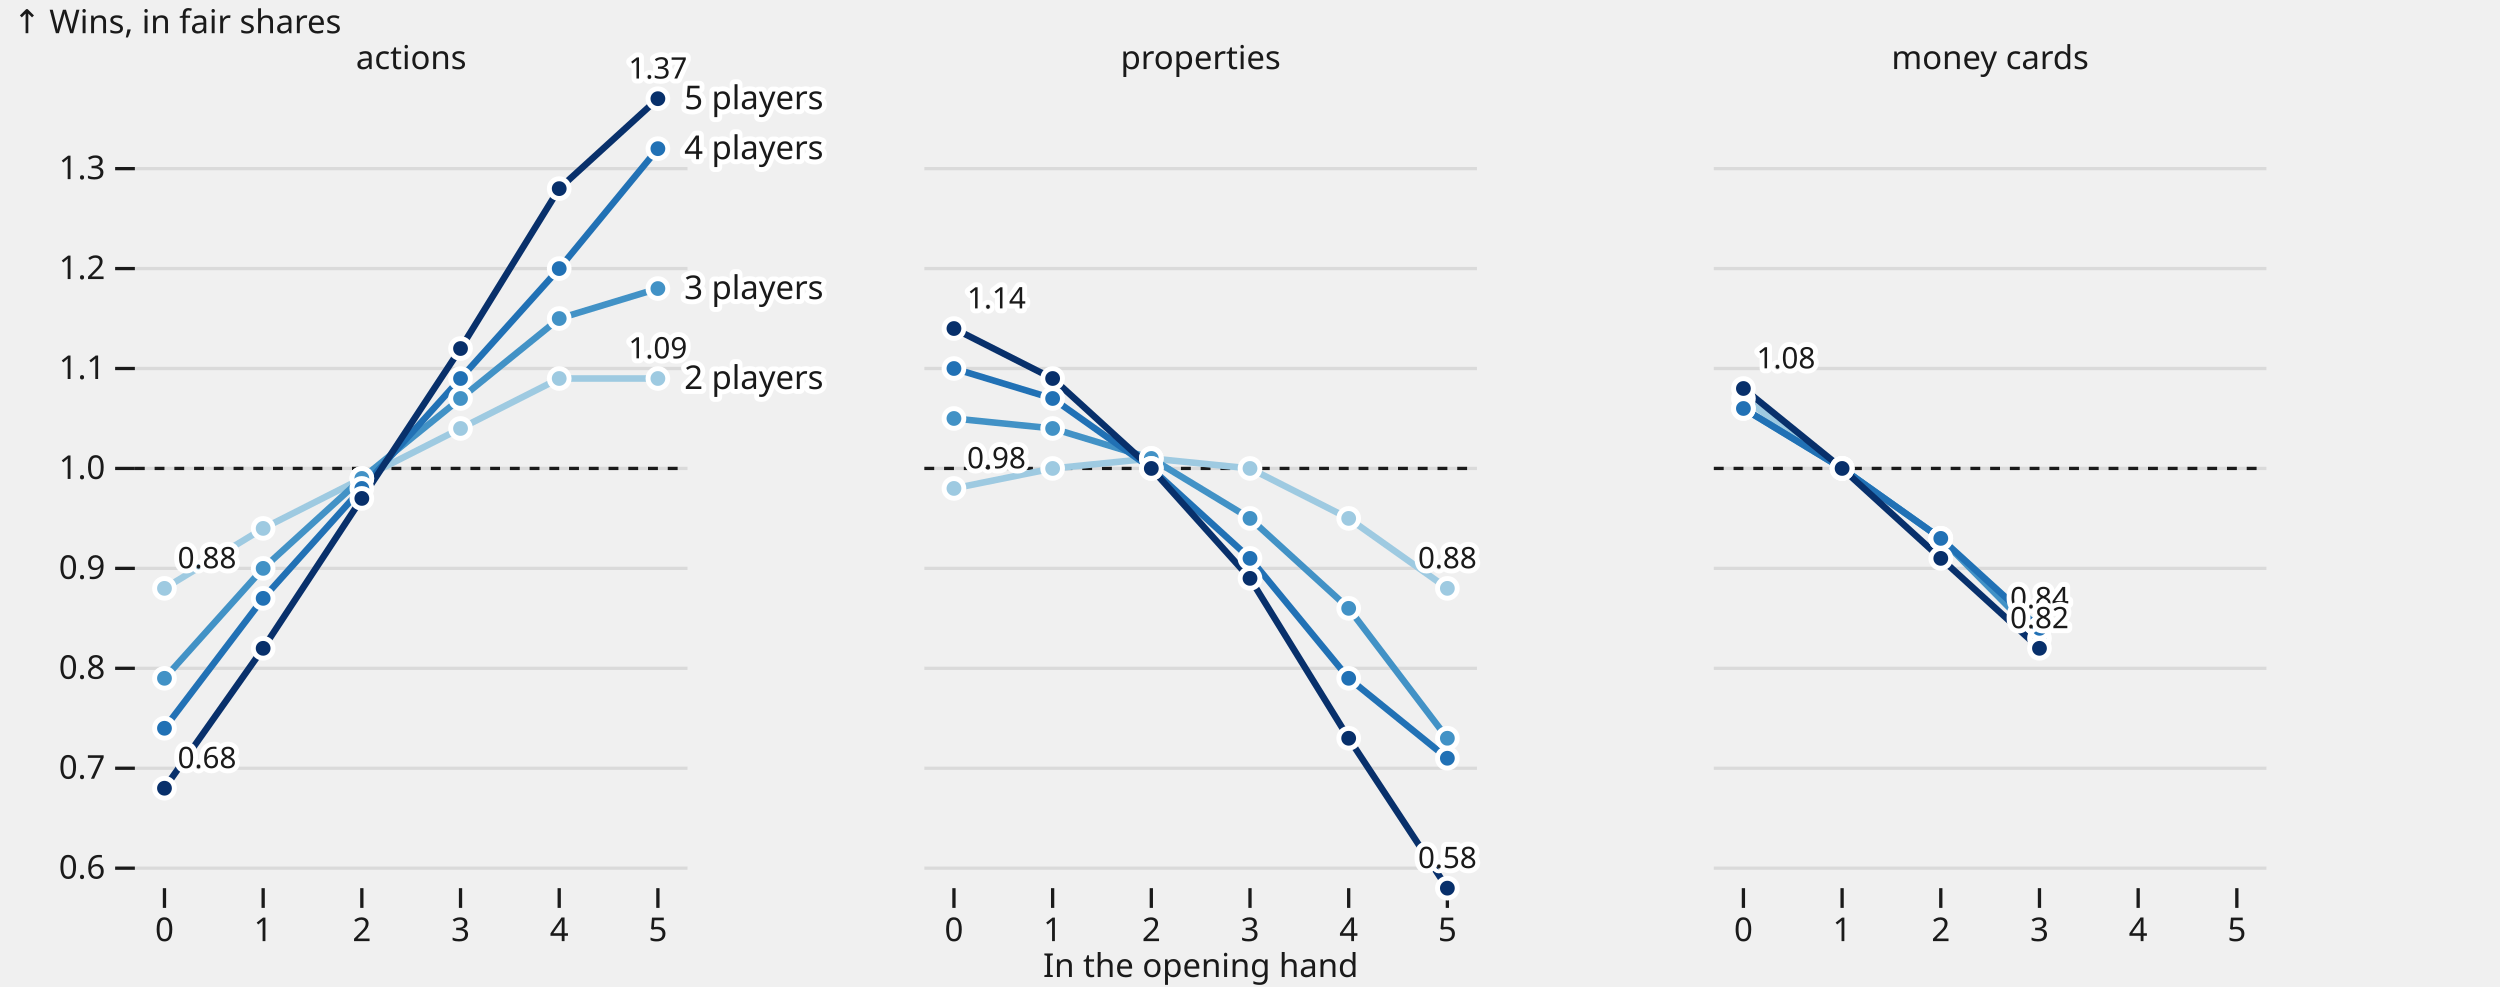
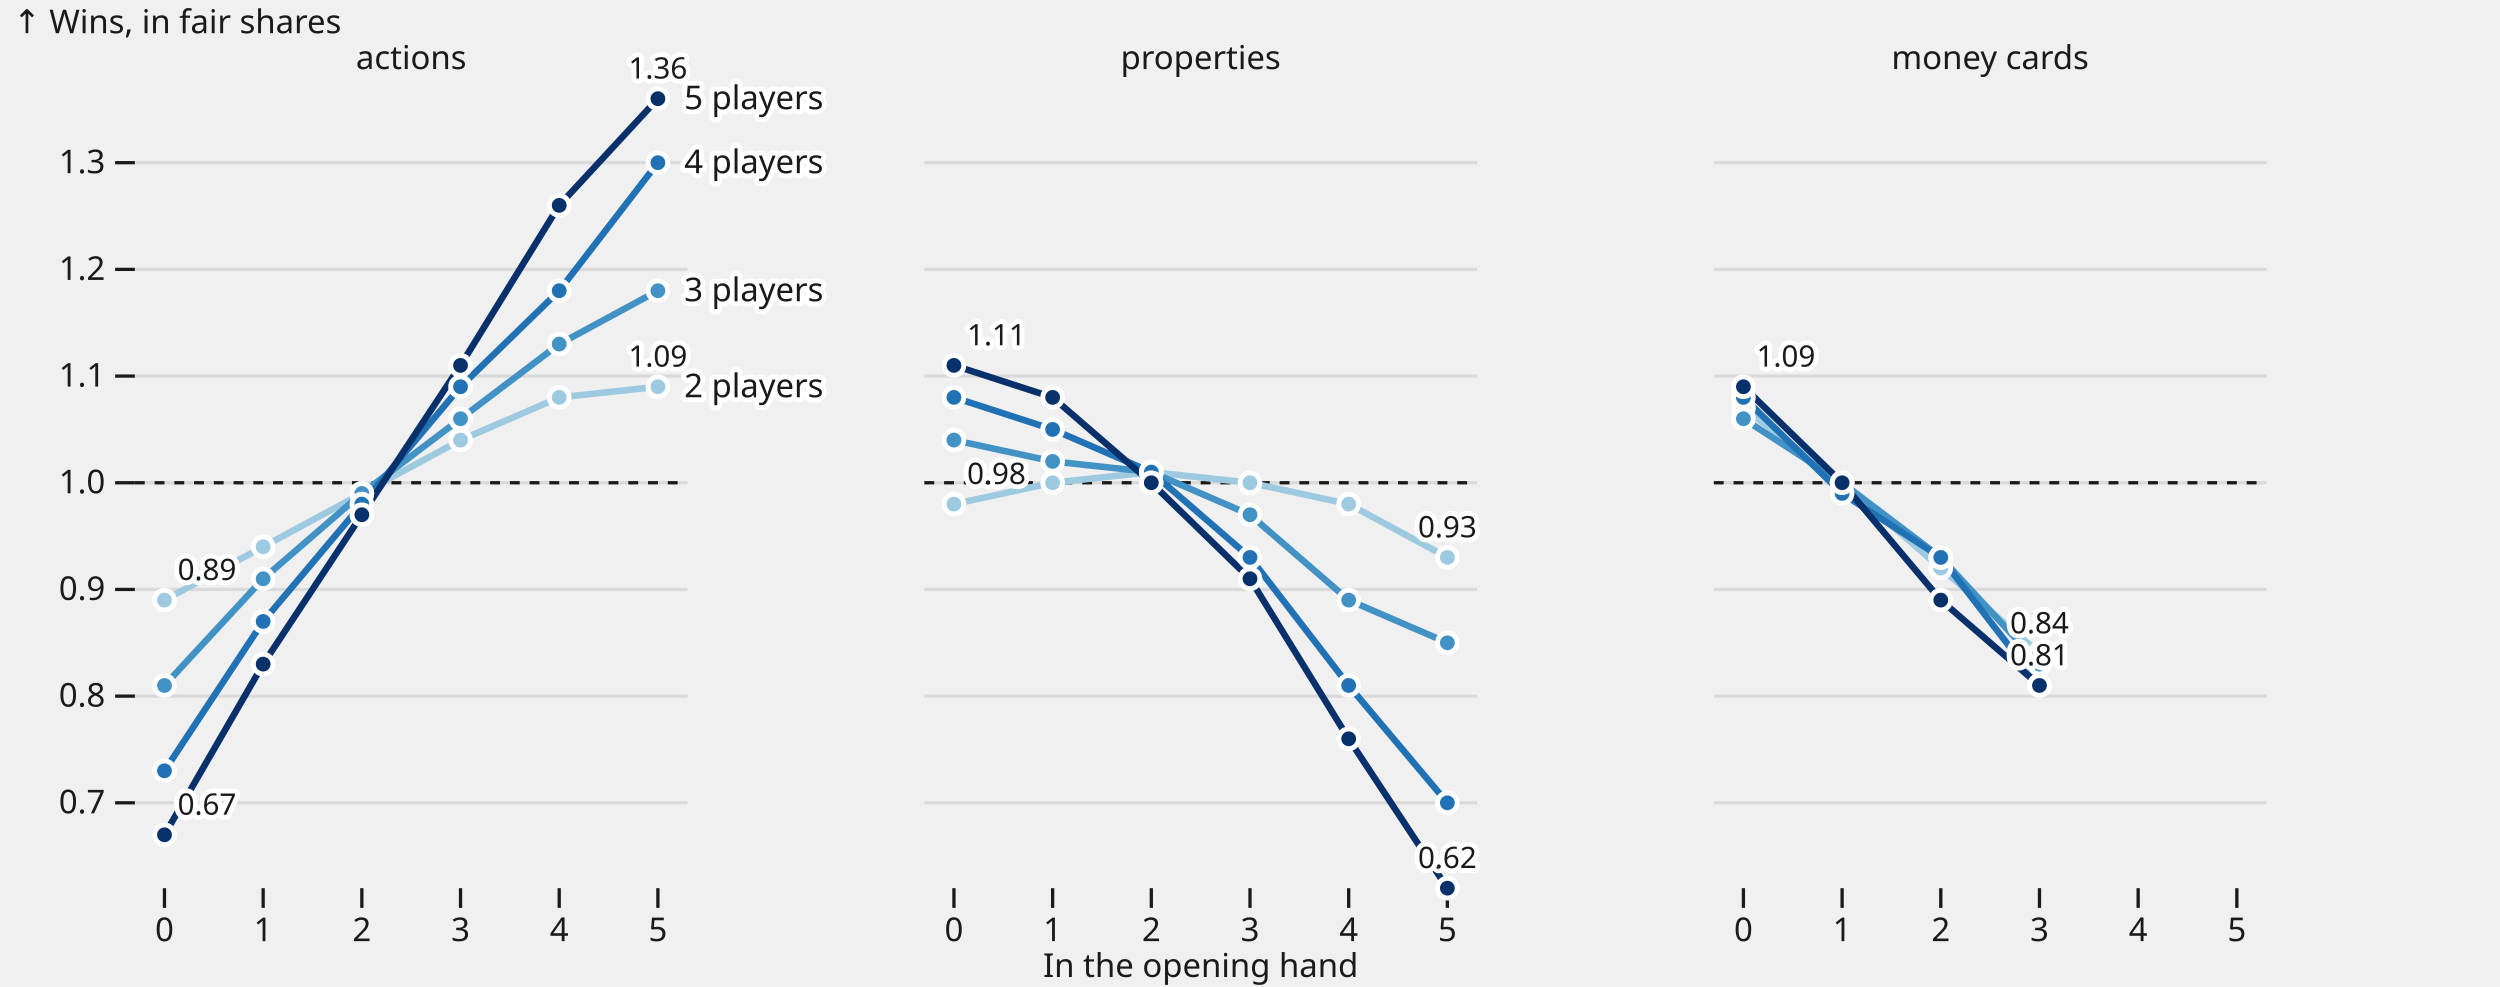
<svg xmlns="http://www.w3.org/2000/svg" class="plot-d6a7b5" fill="currentColor" font-family="system-ui, sans-serif" font-size="10" text-anchor="middle" width="760" height="300" viewBox="0 0 760 300" style="background: rgb(255, 255, 255); color: rgb(26, 26, 26);">
  <style>@media (prefers-color-scheme: dark) { :root { filter: invert(1) hue-rotate(180deg); background: none !important } }</style>
  <style>:where(.plot-d6a7b5) {
  --plot-background: white;
  display: block;
  height: auto;
  height: intrinsic;
  max-width: 100%;
}
:where(.plot-d6a7b5 text),
:where(.plot-d6a7b5 tspan) {
  white-space: pre;
}</style>
  <g aria-label="fx-axis tick label" transform="translate(0,-9)">
    <g transform="translate(1,0)">
      <text transform="translate(124,30)">actions</text>
    </g>
    <g transform="translate(241,0)">
      <text transform="translate(124,30)">properties</text>
    </g>
    <g transform="translate(481,0)">
      <text transform="translate(124,30)">money cards</text>
    </g>
  </g>
  <g aria-label="y-grid" aria-hidden="true">
    <g stroke="currentColor" stroke-opacity="0.1" transform="translate(1,0)">
-       <line x1="40" x2="208" y1="263.924" y2="263.924" />
-       <line x1="40" x2="208" y1="233.544" y2="233.544" />
-       <line x1="40" x2="208" y1="203.165" y2="203.165" />
-       <line x1="40" x2="208" y1="172.785" y2="172.785" />
-       <line x1="40" x2="208" y1="142.405" y2="142.405" />
-       <line x1="40" x2="208" y1="112.025" y2="112.025" />
-       <line x1="40" x2="208" y1="81.646" y2="81.646" />
-       <line x1="40" x2="208" y1="51.266" y2="51.266" />
+       <line x1="40" x2="208" y1="244.054" y2="244.054" />
+       <line x1="40" x2="208" y1="211.622" y2="211.622" />
+       <line x1="40" x2="208" y1="179.189" y2="179.189" />
+       <line x1="40" x2="208" y1="146.757" y2="146.757" />
+       <line x1="40" x2="208" y1="114.324" y2="114.324" />
+       <line x1="40" x2="208" y1="81.892" y2="81.892" />
+       <line x1="40" x2="208" y1="49.459" y2="49.459" />
    </g>
    <g stroke="currentColor" stroke-opacity="0.1" transform="translate(241,0)">
-       <line x1="40" x2="208" y1="263.924" y2="263.924" />
-       <line x1="40" x2="208" y1="233.544" y2="233.544" />
-       <line x1="40" x2="208" y1="203.165" y2="203.165" />
-       <line x1="40" x2="208" y1="172.785" y2="172.785" />
-       <line x1="40" x2="208" y1="142.405" y2="142.405" />
-       <line x1="40" x2="208" y1="112.025" y2="112.025" />
-       <line x1="40" x2="208" y1="81.646" y2="81.646" />
-       <line x1="40" x2="208" y1="51.266" y2="51.266" />
+       <line x1="40" x2="208" y1="244.054" y2="244.054" />
+       <line x1="40" x2="208" y1="211.622" y2="211.622" />
+       <line x1="40" x2="208" y1="179.189" y2="179.189" />
+       <line x1="40" x2="208" y1="146.757" y2="146.757" />
+       <line x1="40" x2="208" y1="114.324" y2="114.324" />
+       <line x1="40" x2="208" y1="81.892" y2="81.892" />
+       <line x1="40" x2="208" y1="49.459" y2="49.459" />
    </g>
    <g stroke="currentColor" stroke-opacity="0.1" transform="translate(481,0)">
-       <line x1="40" x2="208" y1="263.924" y2="263.924" />
-       <line x1="40" x2="208" y1="233.544" y2="233.544" />
-       <line x1="40" x2="208" y1="203.165" y2="203.165" />
-       <line x1="40" x2="208" y1="172.785" y2="172.785" />
-       <line x1="40" x2="208" y1="142.405" y2="142.405" />
-       <line x1="40" x2="208" y1="112.025" y2="112.025" />
-       <line x1="40" x2="208" y1="81.646" y2="81.646" />
-       <line x1="40" x2="208" y1="51.266" y2="51.266" />
+       <line x1="40" x2="208" y1="244.054" y2="244.054" />
+       <line x1="40" x2="208" y1="211.622" y2="211.622" />
+       <line x1="40" x2="208" y1="179.189" y2="179.189" />
+       <line x1="40" x2="208" y1="146.757" y2="146.757" />
+       <line x1="40" x2="208" y1="114.324" y2="114.324" />
+       <line x1="40" x2="208" y1="81.892" y2="81.892" />
+       <line x1="40" x2="208" y1="49.459" y2="49.459" />
    </g>
  </g>
  <g aria-label="y-axis tick" aria-hidden="true">
    <g fill="none" stroke="currentColor" transform="translate(1,0)">
-       <path transform="translate(40,263.9241)" d="M0,0L-6,0" />
-       <path transform="translate(40,233.5443)" d="M0,0L-6,0" />
-       <path transform="translate(40,203.1646)" d="M0,0L-6,0" />
-       <path transform="translate(40,172.7848)" d="M0,0L-6,0" />
-       <path transform="translate(40,142.4051)" d="M0,0L-6,0" />
-       <path transform="translate(40,112.0253)" d="M0,0L-6,0" />
-       <path transform="translate(40,81.64557)" d="M0,0L-6,0" />
-       <path transform="translate(40,51.26582)" d="M0,0L-6,0" />
+       <path transform="translate(40,244.0541)" d="M0,0L-6,0" />
+       <path transform="translate(40,211.6216)" d="M0,0L-6,0" />
+       <path transform="translate(40,179.1892)" d="M0,0L-6,0" />
+       <path transform="translate(40,146.7568)" d="M0,0L-6,0" />
+       <path transform="translate(40,114.3243)" d="M0,0L-6,0" />
+       <path transform="translate(40,81.89189)" d="M0,0L-6,0" />
+       <path transform="translate(40,49.45946)" d="M0,0L-6,0" />
    </g>
  </g>
  <g aria-label="y-axis tick label" transform="translate(-9,0)">
    <g text-anchor="end" font-variant="tabular-nums" transform="translate(1,0)">
-       <text y="0.32em" transform="translate(40,263.9241)">0.6</text>
-       <text y="0.32em" transform="translate(40,233.5443)">0.7</text>
-       <text y="0.32em" transform="translate(40,203.1646)">0.8</text>
-       <text y="0.32em" transform="translate(40,172.7848)">0.9</text>
-       <text y="0.32em" transform="translate(40,142.4051)">1.0</text>
-       <text y="0.32em" transform="translate(40,112.0253)">1.1</text>
-       <text y="0.32em" transform="translate(40,81.64557)">1.2</text>
-       <text y="0.32em" transform="translate(40,51.26582)">1.3</text>
+       <text y="0.32em" transform="translate(40,244.0541)">0.7</text>
+       <text y="0.32em" transform="translate(40,211.6216)">0.8</text>
+       <text y="0.32em" transform="translate(40,179.1892)">0.9</text>
+       <text y="0.32em" transform="translate(40,146.7568)">1.0</text>
+       <text y="0.32em" transform="translate(40,114.3243)">1.1</text>
+       <text y="0.32em" transform="translate(40,81.89189)">1.2</text>
+       <text y="0.32em" transform="translate(40,49.45946)">1.3</text>
    </g>
  </g>
  <g aria-label="y-axis label" text-anchor="start" transform="translate(-37,-27)">
    <text y="0.71em" transform="translate(41,30)">↑ Wins, in fair shares</text>
  </g>
  <g aria-label="x-axis tick" aria-hidden="true">
    <g fill="none" stroke="currentColor" transform="translate(1,0)">
      <path transform="translate(49,270)" d="M0,0L0,6" />
      <path transform="translate(79,270)" d="M0,0L0,6" />
      <path transform="translate(109,270)" d="M0,0L0,6" />
      <path transform="translate(139,270)" d="M0,0L0,6" />
      <path transform="translate(169,270)" d="M0,0L0,6" />
      <path transform="translate(199,270)" d="M0,0L0,6" />
    </g>
    <g fill="none" stroke="currentColor" transform="translate(241,0)">
      <path transform="translate(49,270)" d="M0,0L0,6" />
      <path transform="translate(79,270)" d="M0,0L0,6" />
      <path transform="translate(109,270)" d="M0,0L0,6" />
      <path transform="translate(139,270)" d="M0,0L0,6" />
      <path transform="translate(169,270)" d="M0,0L0,6" />
      <path transform="translate(199,270)" d="M0,0L0,6" />
    </g>
    <g fill="none" stroke="currentColor" transform="translate(481,0)">
      <path transform="translate(49,270)" d="M0,0L0,6" />
      <path transform="translate(79,270)" d="M0,0L0,6" />
      <path transform="translate(109,270)" d="M0,0L0,6" />
      <path transform="translate(139,270)" d="M0,0L0,6" />
      <path transform="translate(169,270)" d="M0,0L0,6" />
      <path transform="translate(199,270)" d="M0,0L0,6" />
    </g>
  </g>
  <g aria-label="x-axis tick label" transform="translate(0,9)">
    <g transform="translate(1,0)">
      <text y="0.71em" transform="translate(49,270)">0</text>
      <text y="0.71em" transform="translate(79,270)">1</text>
      <text y="0.71em" transform="translate(109,270)">2</text>
      <text y="0.71em" transform="translate(139,270)">3</text>
      <text y="0.71em" transform="translate(169,270)">4</text>
      <text y="0.71em" transform="translate(199,270)">5</text>
    </g>
    <g transform="translate(241,0)">
      <text y="0.71em" transform="translate(49,270)">0</text>
      <text y="0.71em" transform="translate(79,270)">1</text>
      <text y="0.71em" transform="translate(109,270)">2</text>
      <text y="0.71em" transform="translate(139,270)">3</text>
      <text y="0.71em" transform="translate(169,270)">4</text>
      <text y="0.71em" transform="translate(199,270)">5</text>
    </g>
    <g transform="translate(481,0)">
      <text y="0.71em" transform="translate(49,270)">0</text>
      <text y="0.71em" transform="translate(79,270)">1</text>
      <text y="0.71em" transform="translate(109,270)">2</text>
      <text y="0.71em" transform="translate(139,270)">3</text>
      <text y="0.71em" transform="translate(169,270)">4</text>
      <text y="0.71em" transform="translate(199,270)">5</text>
    </g>
  </g>
  <g aria-label="x-axis label" transform="translate(0,27)">
    <text transform="translate(365,270)">In the opening hand</text>
  </g>
  <g aria-label="rule">
    <g stroke="#1a1a1a" stroke-dasharray="3,3" transform="translate(1,0)">
-       <line x1="40" x2="208" y1="142.405" y2="142.405" />
+       <line x1="40" x2="208" y1="146.757" y2="146.757" />
    </g>
    <g stroke="#1a1a1a" stroke-dasharray="3,3" transform="translate(241,0)">
-       <line x1="40" x2="208" y1="142.405" y2="142.405" />
+       <line x1="40" x2="208" y1="146.757" y2="146.757" />
    </g>
    <g stroke="#1a1a1a" stroke-dasharray="3,3" transform="translate(481,0)">
-       <line x1="40" x2="208" y1="142.405" y2="142.405" />
+       <line x1="40" x2="208" y1="146.757" y2="146.757" />
    </g>
  </g>
  <g aria-label="line">
    <g fill="none" stroke-width="2" stroke-linejoin="round" stroke-linecap="round" transform="translate(1,0)">
-       <path stroke="#9ecae1" d="M49,178.861L79,160.633L109,145.443L139,130.253L169,115.063L199,115.063" />
-       <path stroke="#4292c6" d="M49,206.203L79,172.785L109,145.443L139,121.139L169,96.835L199,87.722" />
-       <path stroke="#2171b5" d="M49,221.392L79,181.899L109,148.481L139,115.063L169,81.646L199,45.19" />
-       <path stroke="#08306b" d="M49,239.62L79,197.089L109,151.519L139,105.949L169,57.342L199,30" />
+       <path stroke="#9ecae1" d="M49,182.432L79,166.216L109,150L139,133.784L169,120.811L199,117.568" />
+       <path stroke="#4292c6" d="M49,208.378L79,175.946L109,150L139,127.297L169,104.595L199,88.378" />
+       <path stroke="#2171b5" d="M49,234.324L79,188.919L109,153.243L139,117.568L169,88.378L199,49.459" />
+       <path stroke="#08306b" d="M49,253.784L79,201.892L109,156.486L139,111.081L169,62.432L199,30" />
    </g>
    <g fill="none" stroke-width="2" stroke-linejoin="round" stroke-linecap="round" transform="translate(241,0)">
-       <path stroke="#9ecae1" d="M49,148.481L79,142.405L109,139.367L139,142.405L169,157.595L199,178.861" />
-       <path stroke="#4292c6" d="M49,127.215L79,130.253L109,139.367L139,157.595L169,184.937L199,224.43" />
-       <path stroke="#2171b5" d="M49,112.025L79,121.139L109,142.405L139,169.747L169,206.203L199,230.506" />
-       <path stroke="#08306b" d="M49,99.873L79,115.063L109,142.405L139,175.823L169,224.43L199,270" />
+       <path stroke="#9ecae1" d="M49,153.243L79,146.757L109,143.514L139,146.757L169,153.243L199,169.459" />
+       <path stroke="#4292c6" d="M49,133.784L79,140.27L109,143.514L139,156.486L169,182.432L199,195.405" />
+       <path stroke="#2171b5" d="M49,120.811L79,130.541L109,143.514L139,169.459L169,208.378L199,244.054" />
+       <path stroke="#08306b" d="M49,111.081L79,120.811L109,146.757L139,175.946L169,224.595L199,270" />
    </g>
    <g fill="none" stroke-width="2" stroke-linejoin="round" stroke-linecap="round" transform="translate(481,0)">
-       <path stroke="#9ecae1" d="M49,121.139L79,142.405L109,163.671L139,191.013" />
-       <path stroke="#4292c6" d="M49,124.177L79,142.405L109,163.671L139,194.051" />
-       <path stroke="#2171b5" d="M49,124.177L79,142.405L109,163.671L139,191.013" />
-       <path stroke="#08306b" d="M49,118.101L79,142.405L109,169.747L139,197.089" />
+       <path stroke="#9ecae1" d="M49,124.054L79,146.757L109,172.703L139,198.649" />
+       <path stroke="#4292c6" d="M49,127.297L79,146.757L109,169.459L139,201.892" />
+       <path stroke="#2171b5" d="M49,120.811L79,150L109,169.459L139,208.378" />
+       <path stroke="#08306b" d="M49,117.568L79,146.757L109,182.432L139,208.378" />
    </g>
  </g>
  <g aria-label="dot">
    <g stroke="#ffffff" stroke-width="1.5" transform="translate(1,0)">
-       <circle cx="49" cy="178.861" r="3" fill="#9ecae1" />
-       <circle cx="49" cy="206.203" r="3" fill="#4292c6" />
-       <circle cx="49" cy="221.392" r="3" fill="#2171b5" />
-       <circle cx="49" cy="239.62" r="3" fill="#08306b" />
-       <circle cx="79" cy="160.633" r="3" fill="#9ecae1" />
-       <circle cx="79" cy="172.785" r="3" fill="#4292c6" />
-       <circle cx="79" cy="181.899" r="3" fill="#2171b5" />
-       <circle cx="79" cy="197.089" r="3" fill="#08306b" />
-       <circle cx="109" cy="145.443" r="3" fill="#9ecae1" />
-       <circle cx="109" cy="145.443" r="3" fill="#4292c6" />
-       <circle cx="109" cy="148.481" r="3" fill="#2171b5" />
-       <circle cx="109" cy="151.519" r="3" fill="#08306b" />
-       <circle cx="139" cy="130.253" r="3" fill="#9ecae1" />
-       <circle cx="139" cy="121.139" r="3" fill="#4292c6" />
-       <circle cx="139" cy="115.063" r="3" fill="#2171b5" />
-       <circle cx="139" cy="105.949" r="3" fill="#08306b" />
-       <circle cx="169" cy="115.063" r="3" fill="#9ecae1" />
-       <circle cx="169" cy="96.835" r="3" fill="#4292c6" />
-       <circle cx="169" cy="81.646" r="3" fill="#2171b5" />
-       <circle cx="169" cy="57.342" r="3" fill="#08306b" />
-       <circle cx="199" cy="115.063" r="3" fill="#9ecae1" />
-       <circle cx="199" cy="87.722" r="3" fill="#4292c6" />
-       <circle cx="199" cy="45.19" r="3" fill="#2171b5" />
+       <circle cx="49" cy="182.432" r="3" fill="#9ecae1" />
+       <circle cx="49" cy="208.378" r="3" fill="#4292c6" />
+       <circle cx="49" cy="234.324" r="3" fill="#2171b5" />
+       <circle cx="49" cy="253.784" r="3" fill="#08306b" />
+       <circle cx="79" cy="166.216" r="3" fill="#9ecae1" />
+       <circle cx="79" cy="175.946" r="3" fill="#4292c6" />
+       <circle cx="79" cy="188.919" r="3" fill="#2171b5" />
+       <circle cx="79" cy="201.892" r="3" fill="#08306b" />
+       <circle cx="109" cy="150" r="3" fill="#9ecae1" />
+       <circle cx="109" cy="150" r="3" fill="#4292c6" />
+       <circle cx="109" cy="153.243" r="3" fill="#2171b5" />
+       <circle cx="109" cy="156.486" r="3" fill="#08306b" />
+       <circle cx="139" cy="133.784" r="3" fill="#9ecae1" />
+       <circle cx="139" cy="127.297" r="3" fill="#4292c6" />
+       <circle cx="139" cy="117.568" r="3" fill="#2171b5" />
+       <circle cx="139" cy="111.081" r="3" fill="#08306b" />
+       <circle cx="169" cy="120.811" r="3" fill="#9ecae1" />
+       <circle cx="169" cy="104.595" r="3" fill="#4292c6" />
+       <circle cx="169" cy="88.378" r="3" fill="#2171b5" />
+       <circle cx="169" cy="62.432" r="3" fill="#08306b" />
+       <circle cx="199" cy="117.568" r="3" fill="#9ecae1" />
+       <circle cx="199" cy="88.378" r="3" fill="#4292c6" />
+       <circle cx="199" cy="49.459" r="3" fill="#2171b5" />
      <circle cx="199" cy="30" r="3" fill="#08306b" />
    </g>
    <g stroke="#ffffff" stroke-width="1.5" transform="translate(241,0)">
-       <circle cx="49" cy="148.481" r="3" fill="#9ecae1" />
-       <circle cx="49" cy="127.215" r="3" fill="#4292c6" />
-       <circle cx="49" cy="112.025" r="3" fill="#2171b5" />
-       <circle cx="49" cy="99.873" r="3" fill="#08306b" />
-       <circle cx="79" cy="142.405" r="3" fill="#9ecae1" />
-       <circle cx="79" cy="130.253" r="3" fill="#4292c6" />
-       <circle cx="79" cy="121.139" r="3" fill="#2171b5" />
-       <circle cx="79" cy="115.063" r="3" fill="#08306b" />
-       <circle cx="109" cy="139.367" r="3" fill="#9ecae1" />
-       <circle cx="109" cy="139.367" r="3" fill="#4292c6" />
-       <circle cx="109" cy="142.405" r="3" fill="#2171b5" />
-       <circle cx="109" cy="142.405" r="3" fill="#08306b" />
-       <circle cx="139" cy="142.405" r="3" fill="#9ecae1" />
-       <circle cx="139" cy="157.595" r="3" fill="#4292c6" />
-       <circle cx="139" cy="169.747" r="3" fill="#2171b5" />
-       <circle cx="139" cy="175.823" r="3" fill="#08306b" />
-       <circle cx="169" cy="157.595" r="3" fill="#9ecae1" />
-       <circle cx="169" cy="184.937" r="3" fill="#4292c6" />
-       <circle cx="169" cy="206.203" r="3" fill="#2171b5" />
-       <circle cx="169" cy="224.43" r="3" fill="#08306b" />
-       <circle cx="199" cy="178.861" r="3" fill="#9ecae1" />
-       <circle cx="199" cy="224.43" r="3" fill="#4292c6" />
-       <circle cx="199" cy="230.506" r="3" fill="#2171b5" />
+       <circle cx="49" cy="153.243" r="3" fill="#9ecae1" />
+       <circle cx="49" cy="133.784" r="3" fill="#4292c6" />
+       <circle cx="49" cy="120.811" r="3" fill="#2171b5" />
+       <circle cx="49" cy="111.081" r="3" fill="#08306b" />
+       <circle cx="79" cy="146.757" r="3" fill="#9ecae1" />
+       <circle cx="79" cy="140.27" r="3" fill="#4292c6" />
+       <circle cx="79" cy="130.541" r="3" fill="#2171b5" />
+       <circle cx="79" cy="120.811" r="3" fill="#08306b" />
+       <circle cx="109" cy="143.514" r="3" fill="#9ecae1" />
+       <circle cx="109" cy="143.514" r="3" fill="#4292c6" />
+       <circle cx="109" cy="143.514" r="3" fill="#2171b5" />
+       <circle cx="109" cy="146.757" r="3" fill="#08306b" />
+       <circle cx="139" cy="146.757" r="3" fill="#9ecae1" />
+       <circle cx="139" cy="156.486" r="3" fill="#4292c6" />
+       <circle cx="139" cy="169.459" r="3" fill="#2171b5" />
+       <circle cx="139" cy="175.946" r="3" fill="#08306b" />
+       <circle cx="169" cy="153.243" r="3" fill="#9ecae1" />
+       <circle cx="169" cy="182.432" r="3" fill="#4292c6" />
+       <circle cx="169" cy="208.378" r="3" fill="#2171b5" />
+       <circle cx="169" cy="224.595" r="3" fill="#08306b" />
+       <circle cx="199" cy="169.459" r="3" fill="#9ecae1" />
+       <circle cx="199" cy="195.405" r="3" fill="#4292c6" />
+       <circle cx="199" cy="244.054" r="3" fill="#2171b5" />
      <circle cx="199" cy="270" r="3" fill="#08306b" />
    </g>
    <g stroke="#ffffff" stroke-width="1.5" transform="translate(481,0)">
-       <circle cx="49" cy="121.139" r="3" fill="#9ecae1" />
-       <circle cx="49" cy="124.177" r="3" fill="#4292c6" />
-       <circle cx="49" cy="124.177" r="3" fill="#2171b5" />
-       <circle cx="49" cy="118.101" r="3" fill="#08306b" />
-       <circle cx="79" cy="142.405" r="3" fill="#9ecae1" />
-       <circle cx="79" cy="142.405" r="3" fill="#4292c6" />
-       <circle cx="79" cy="142.405" r="3" fill="#2171b5" />
-       <circle cx="79" cy="142.405" r="3" fill="#08306b" />
-       <circle cx="109" cy="163.671" r="3" fill="#9ecae1" />
-       <circle cx="109" cy="163.671" r="3" fill="#4292c6" />
-       <circle cx="109" cy="163.671" r="3" fill="#2171b5" />
-       <circle cx="109" cy="169.747" r="3" fill="#08306b" />
-       <circle cx="139" cy="191.013" r="3" fill="#9ecae1" />
-       <circle cx="139" cy="194.051" r="3" fill="#4292c6" />
-       <circle cx="139" cy="191.013" r="3" fill="#2171b5" />
-       <circle cx="139" cy="197.089" r="3" fill="#08306b" />
+       <circle cx="49" cy="124.054" r="3" fill="#9ecae1" />
+       <circle cx="49" cy="127.297" r="3" fill="#4292c6" />
+       <circle cx="49" cy="120.811" r="3" fill="#2171b5" />
+       <circle cx="49" cy="117.568" r="3" fill="#08306b" />
+       <circle cx="79" cy="146.757" r="3" fill="#9ecae1" />
+       <circle cx="79" cy="146.757" r="3" fill="#4292c6" />
+       <circle cx="79" cy="150" r="3" fill="#2171b5" />
+       <circle cx="79" cy="146.757" r="3" fill="#08306b" />
+       <circle cx="109" cy="172.703" r="3" fill="#9ecae1" />
+       <circle cx="109" cy="169.459" r="3" fill="#4292c6" />
+       <circle cx="109" cy="169.459" r="3" fill="#2171b5" />
+       <circle cx="109" cy="182.432" r="3" fill="#08306b" />
+       <circle cx="139" cy="198.649" r="3" fill="#9ecae1" />
+       <circle cx="139" cy="201.892" r="3" fill="#4292c6" />
+       <circle cx="139" cy="208.378" r="3" fill="#2171b5" />
+       <circle cx="139" cy="208.378" r="3" fill="#08306b" />
    </g>
  </g>
  <g aria-label="text" transform="translate(4,-9)">
    <g stroke="#ffffff" stroke-width="3" stroke-linejoin="round" paint-order="stroke" text-anchor="start" font-size="9" transform="translate(1,0)">
-       <text y="0.32em" transform="translate(49,178.8608)">0.88</text>
-       <text y="0.32em" transform="translate(49,239.6203)">0.68</text>
+       <text y="0.32em" transform="translate(49,182.4324)">0.89</text>
+       <text y="0.32em" transform="translate(49,253.7838)">0.67</text>
    </g>
    <g stroke="#ffffff" stroke-width="3" stroke-linejoin="round" paint-order="stroke" text-anchor="start" font-size="9" transform="translate(241,0)">
-       <text y="0.32em" transform="translate(49,148.481)">0.98</text>
-       <text y="0.32em" transform="translate(49,99.87342)">1.14</text>
+       <text y="0.32em" transform="translate(49,153.2432)">0.98</text>
+       <text y="0.32em" transform="translate(49,111.0811)">1.11</text>
    </g>
    <g stroke="#ffffff" stroke-width="3" stroke-linejoin="round" paint-order="stroke" text-anchor="start" font-size="9" transform="translate(481,0)">
-       <text y="0.32em" transform="translate(49,118.1013)">1.08</text>
+       <text y="0.32em" transform="translate(49,117.5676)">1.09</text>
    </g>
  </g>
  <g aria-label="text" transform="translate(0,-9)">
    <g stroke="#ffffff" stroke-width="3" stroke-linejoin="round" paint-order="stroke" font-size="9" transform="translate(1,0)">
-       <text y="0.32em" transform="translate(199,115.0633)">1.09</text>
-       <text y="0.32em" transform="translate(199,30)">1.37</text>
+       <text y="0.32em" transform="translate(199,117.5676)">1.09</text>
+       <text y="0.32em" transform="translate(199,30)">1.36</text>
    </g>
    <g stroke="#ffffff" stroke-width="3" stroke-linejoin="round" paint-order="stroke" font-size="9" transform="translate(241,0)">
-       <text y="0.32em" transform="translate(199,178.8608)">0.88</text>
-       <text y="0.32em" transform="translate(199,270)">0.58</text>
+       <text y="0.32em" transform="translate(199,169.4595)">0.93</text>
+       <text y="0.32em" transform="translate(199,270)">0.62</text>
    </g>
    <g stroke="#ffffff" stroke-width="3" stroke-linejoin="round" paint-order="stroke" font-size="9" transform="translate(481,0)">
-       <text y="0.32em" transform="translate(139,191.0127)">0.84</text>
-       <text y="0.32em" transform="translate(139,197.0886)">0.82</text>
+       <text y="0.32em" transform="translate(139,198.6486)">0.84</text>
+       <text y="0.32em" transform="translate(139,208.3784)">0.81</text>
    </g>
  </g>
  <g aria-label="text" transform="translate(8,0)">
    <g stroke="#ffffff" stroke-width="3" stroke-linejoin="round" paint-order="stroke" text-anchor="start" transform="translate(1,0)">
-       <text y="0.32em" transform="translate(199,115.0633)">2 players</text>
-       <text y="0.32em" transform="translate(199,87.72152)">3 players</text>
-       <text y="0.32em" transform="translate(199,45.18987)">4 players</text>
+       <text y="0.32em" transform="translate(199,117.5676)">2 players</text>
+       <text y="0.32em" transform="translate(199,88.37838)">3 players</text>
+       <text y="0.32em" transform="translate(199,49.45946)">4 players</text>
      <text y="0.32em" transform="translate(199,30)">5 players</text>
    </g>
  </g>
</svg>
